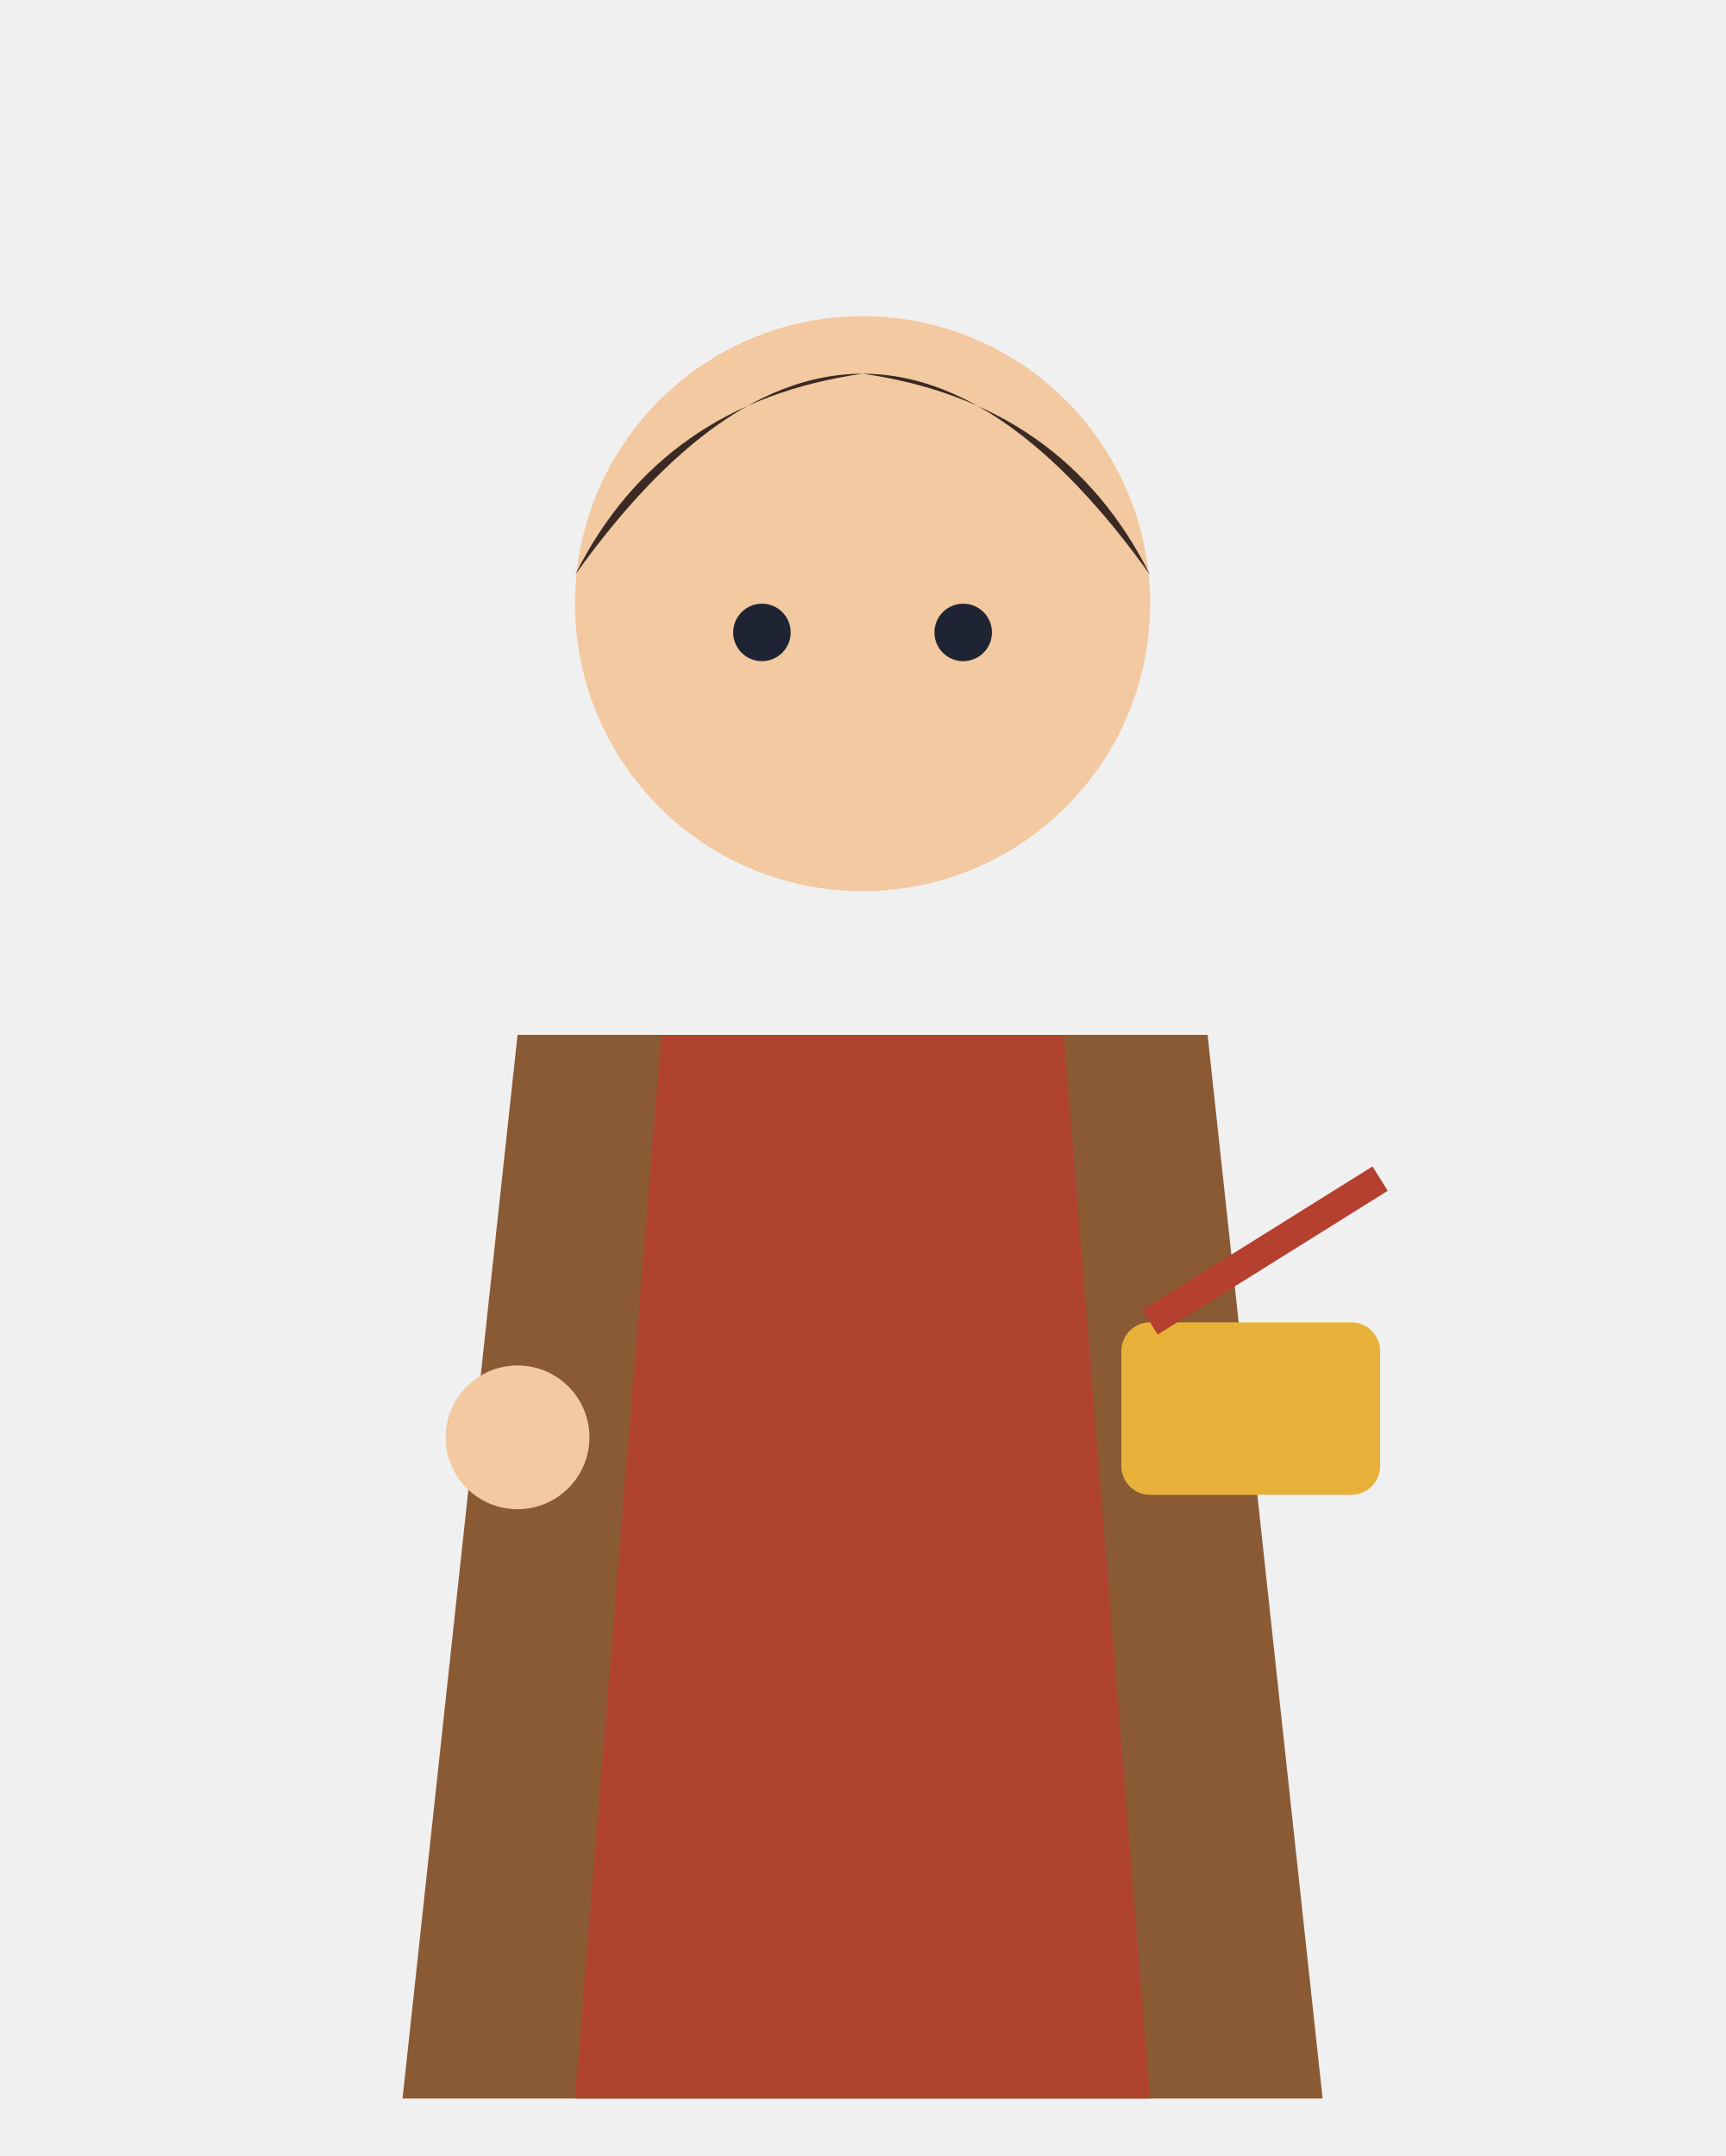
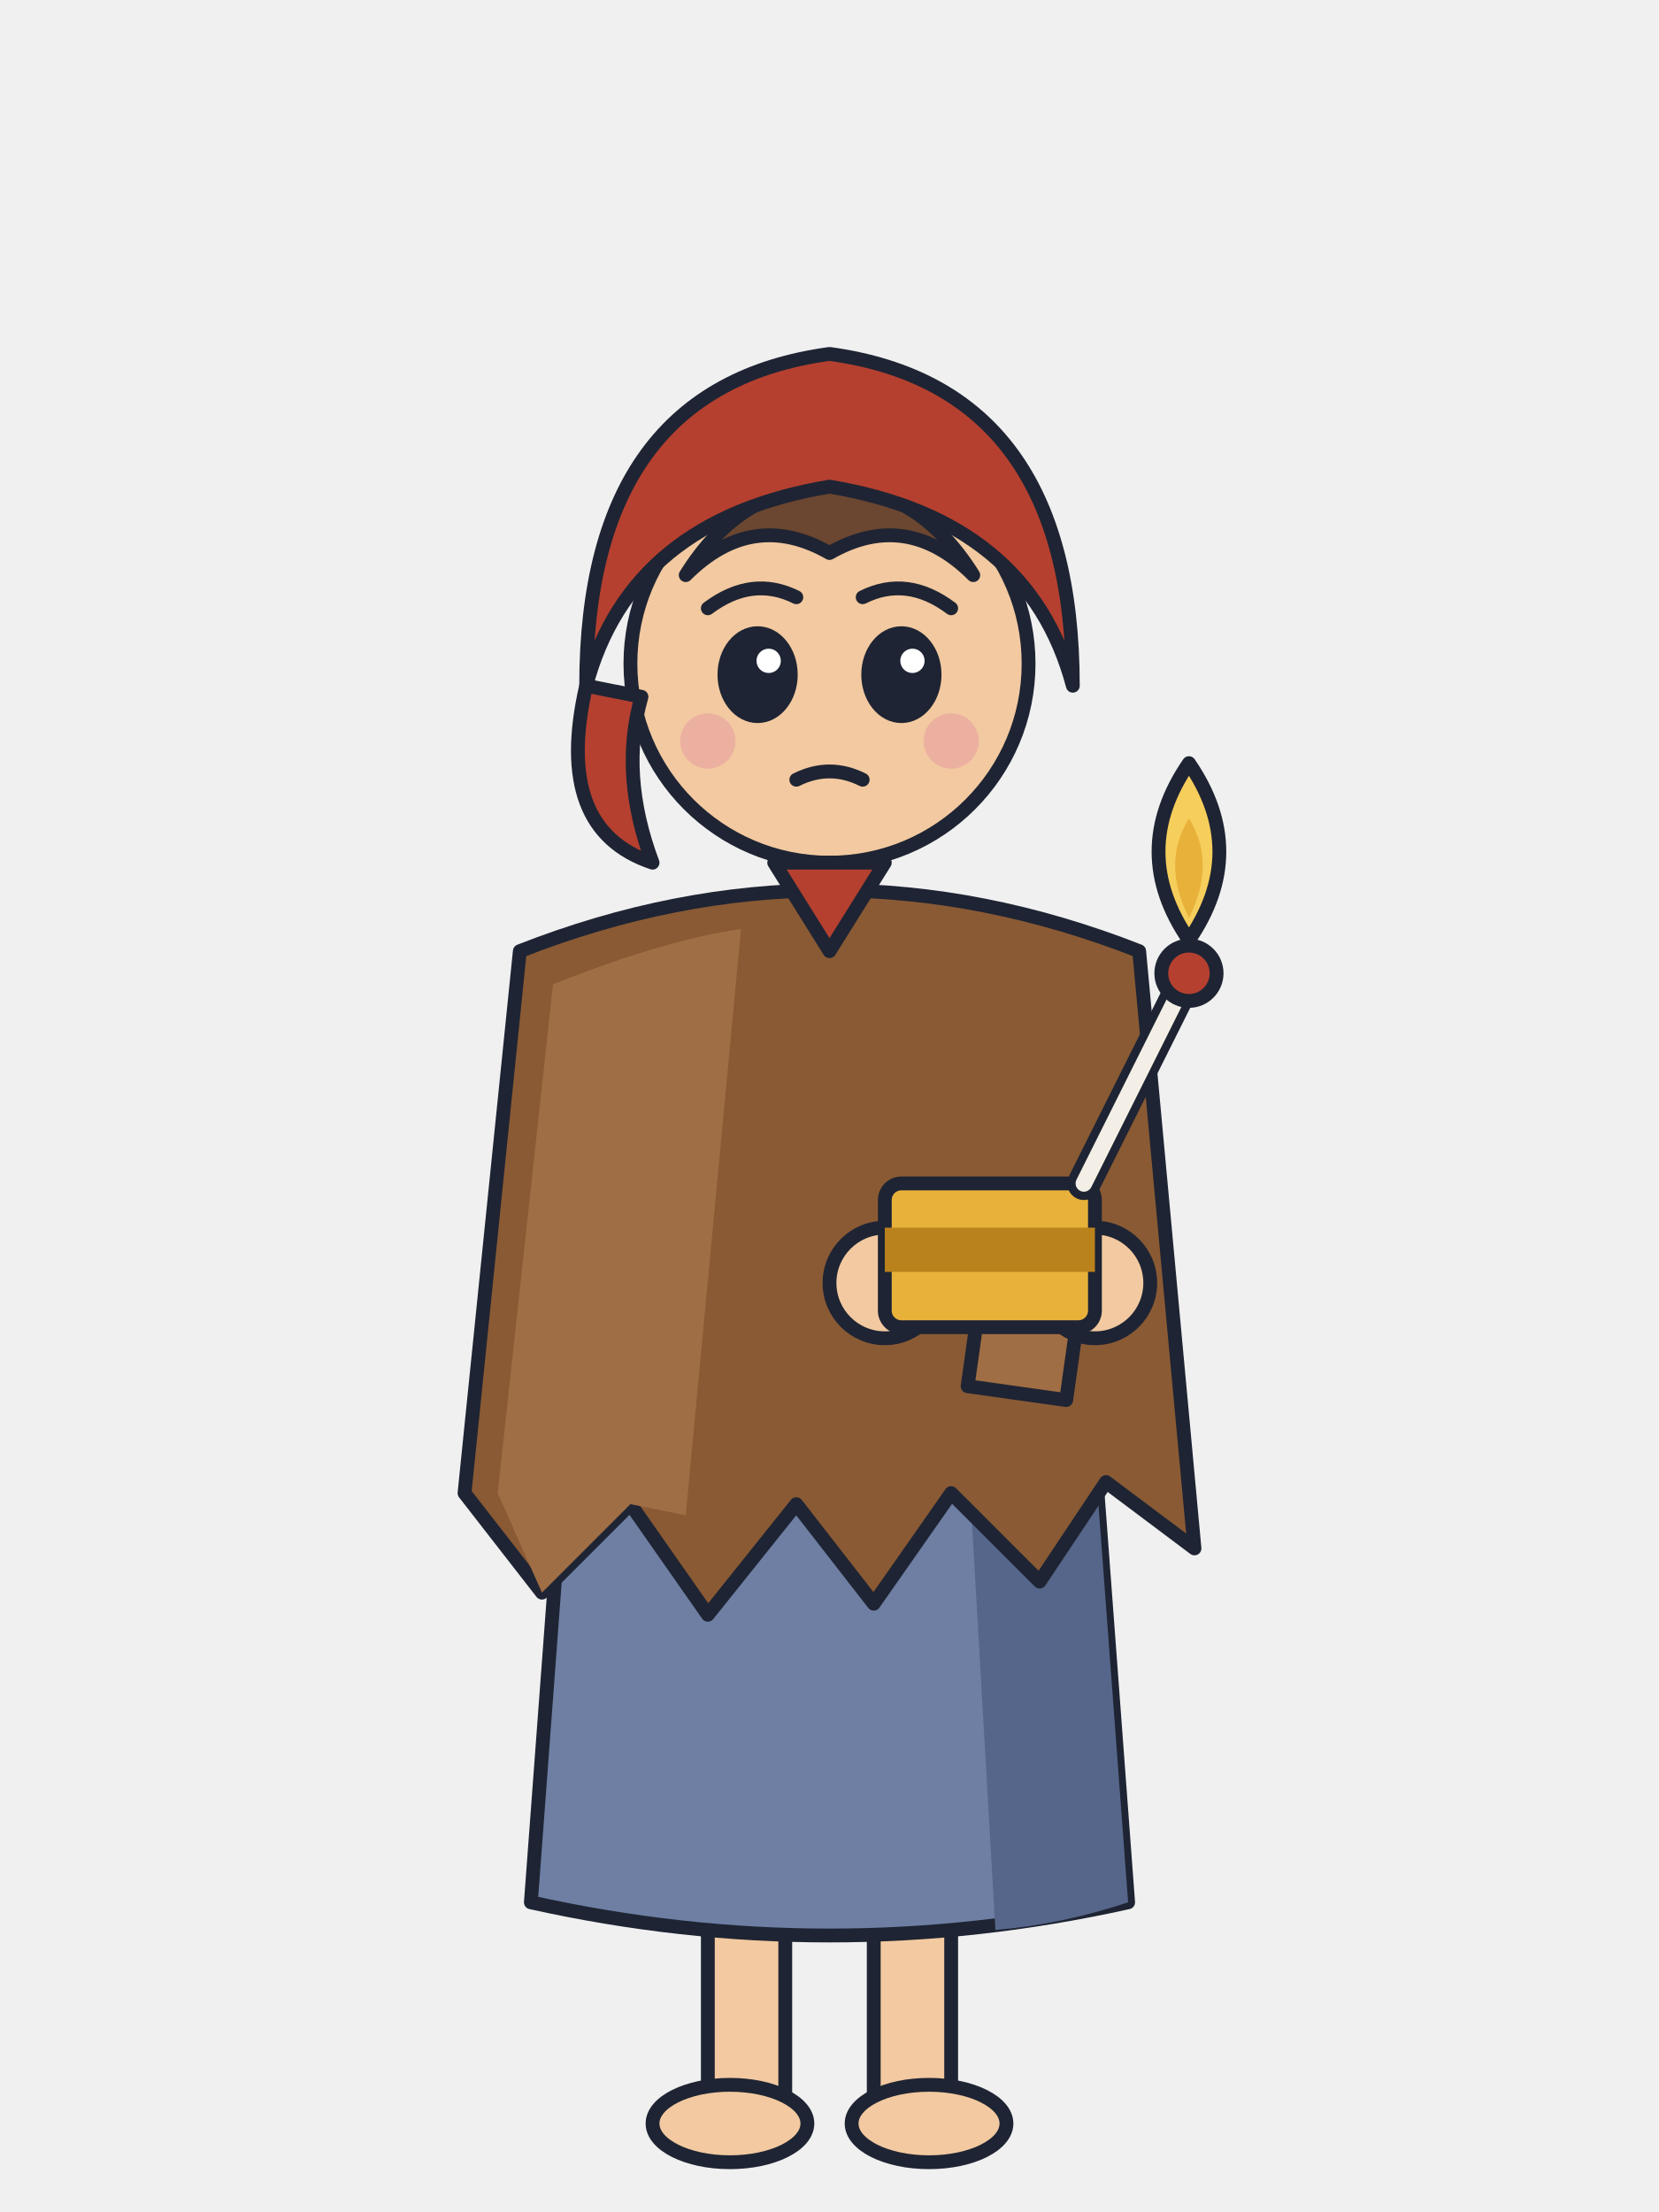
- <svg xmlns="http://www.w3.org/2000/svg" viewBox="0 0 120 150" role="img" aria-label="Дівчинка з сірниками">
-   <polygon points="36,72 84,72 92,146 28,146" fill="#8A5A34" />
-   <polygon points="46,72 74,72 80,146 40,146" fill="#B5402F" opacity=".85" />
-   <circle cx="60" cy="42" r="20" fill="#F2C9A0" />
-   <path d="M40 40Q60 12 80 40Q74 28 60 26Q46 28 40 40Z" fill="#3B2A24" />
-   <circle cx="53" cy="44" r="2" fill="#1E2433" />
-   <circle cx="67" cy="44" r="2" fill="#1E2433" />
-   <circle cx="36" cy="100" r="5" fill="#F2C9A0" />
-   <rect x="78" y="92" width="18" height="12" rx="2" fill="#E8B23A" />
-   <line x1="80" y1="92" x2="96" y2="82" stroke="#B5402F" stroke-width="2" />
+ <svg xmlns="http://www.w3.org/2000/svg" viewBox="0 0 300 400" role="img" aria-label="Дівчинка з сірниками">
+   <g stroke="#1E2433" stroke-width="2.5" stroke-linejoin="round" stroke-linecap="round">
+     <rect x="128" y="330" width="14" height="50" fill="#F2C9A0" />
+     <rect x="158" y="330" width="14" height="50" fill="#F2C9A0" />
+     <ellipse cx="132" cy="384" rx="14" ry="7" fill="#F2C9A0" />
+     <ellipse cx="168" cy="384" rx="14" ry="7" fill="#F2C9A0" />
+     <path d="M106 210L96 344Q150 356 204 344L194 210Z" fill="#6E7FA3" />
+     <path d="M172 210H194L204 344Q192 348 180 349Z" fill="#56668A" stroke="none" />
+     <path d="M94 172Q150 150 206 172L216 280L200 268L188 286L172 270L158 290L144 272L128 292L114 272L98 288L84 270Z" fill="#8A5A34" />
+     <path d="M100 178Q120 170 134 168L124 274L114 272L98 288L90 270Z" fill="#A06E44" stroke="none" />
+     <rect x="176" y="236" width="18" height="16" fill="#A06E44" transform="rotate(8 185 244)" />
+     <circle cx="160" cy="232" r="10" fill="#F2C9A0" />
+     <circle cx="198" cy="232" r="10" fill="#F2C9A0" />
+     <rect x="160" y="214" width="38" height="26" rx="3" fill="#E8B23A" />
+     <rect x="160" y="222" width="38" height="8" fill="#B9821C" stroke="none" />
+     <path d="M196 214L214 178" fill="none" stroke-width="6" />
+     <path d="M196 214L214 178" fill="none" stroke="#F4EFE6" stroke-width="3" />
+     <circle cx="215" cy="176" r="5" fill="#B5402F" />
+     <g id="flame">
+       <path d="M215 170Q204 154 215 138Q226 154 215 170Z" fill="#F6CE5B" />
+       <path d="M215 166Q210 156 215 148Q220 156 215 166Z" fill="#E8B23A" stroke="none" />
+     </g>
+     <circle cx="150" cy="120" r="36" fill="#F2C9A0" />
+     <path d="M124 104Q136 92 150 100Q164 92 176 104Q166 88 150 88Q134 88 124 104Z" fill="#6B4630" />
+     <path d="M106 124Q106 70 150 64Q194 70 194 124Q186 94 150 88Q114 94 106 124Z" fill="#B5402F" />
+     <path d="M106 124Q100 150 118 156Q112 140 116 126Z" fill="#B5402F" />
+     <path d="M140 156L150 172L160 156Z" fill="#B5402F" />
+     <ellipse cx="137" cy="122" rx="6" ry="7.5" fill="#1E2433" />
+     <ellipse cx="163" cy="122" rx="6" ry="7.5" fill="#1E2433" />
+     <circle cx="139" cy="119.5" r="2.2" fill="#FFFFFF" stroke="none" />
+     <circle cx="165" cy="119.5" r="2.2" fill="#FFFFFF" stroke="none" />
+     <path d="M128 110Q136 104 144 108" fill="none" />
+     <path d="M156 108Q164 104 172 110" fill="none" />
+     <circle cx="128" cy="134" r="5" fill="#E8A0A0" stroke="none" opacity=".6" />
+     <circle cx="172" cy="134" r="5" fill="#E8A0A0" stroke="none" opacity=".6" />
+     <path d="M144 141Q150 138 156 141" fill="none" />
+   </g>
</svg>
